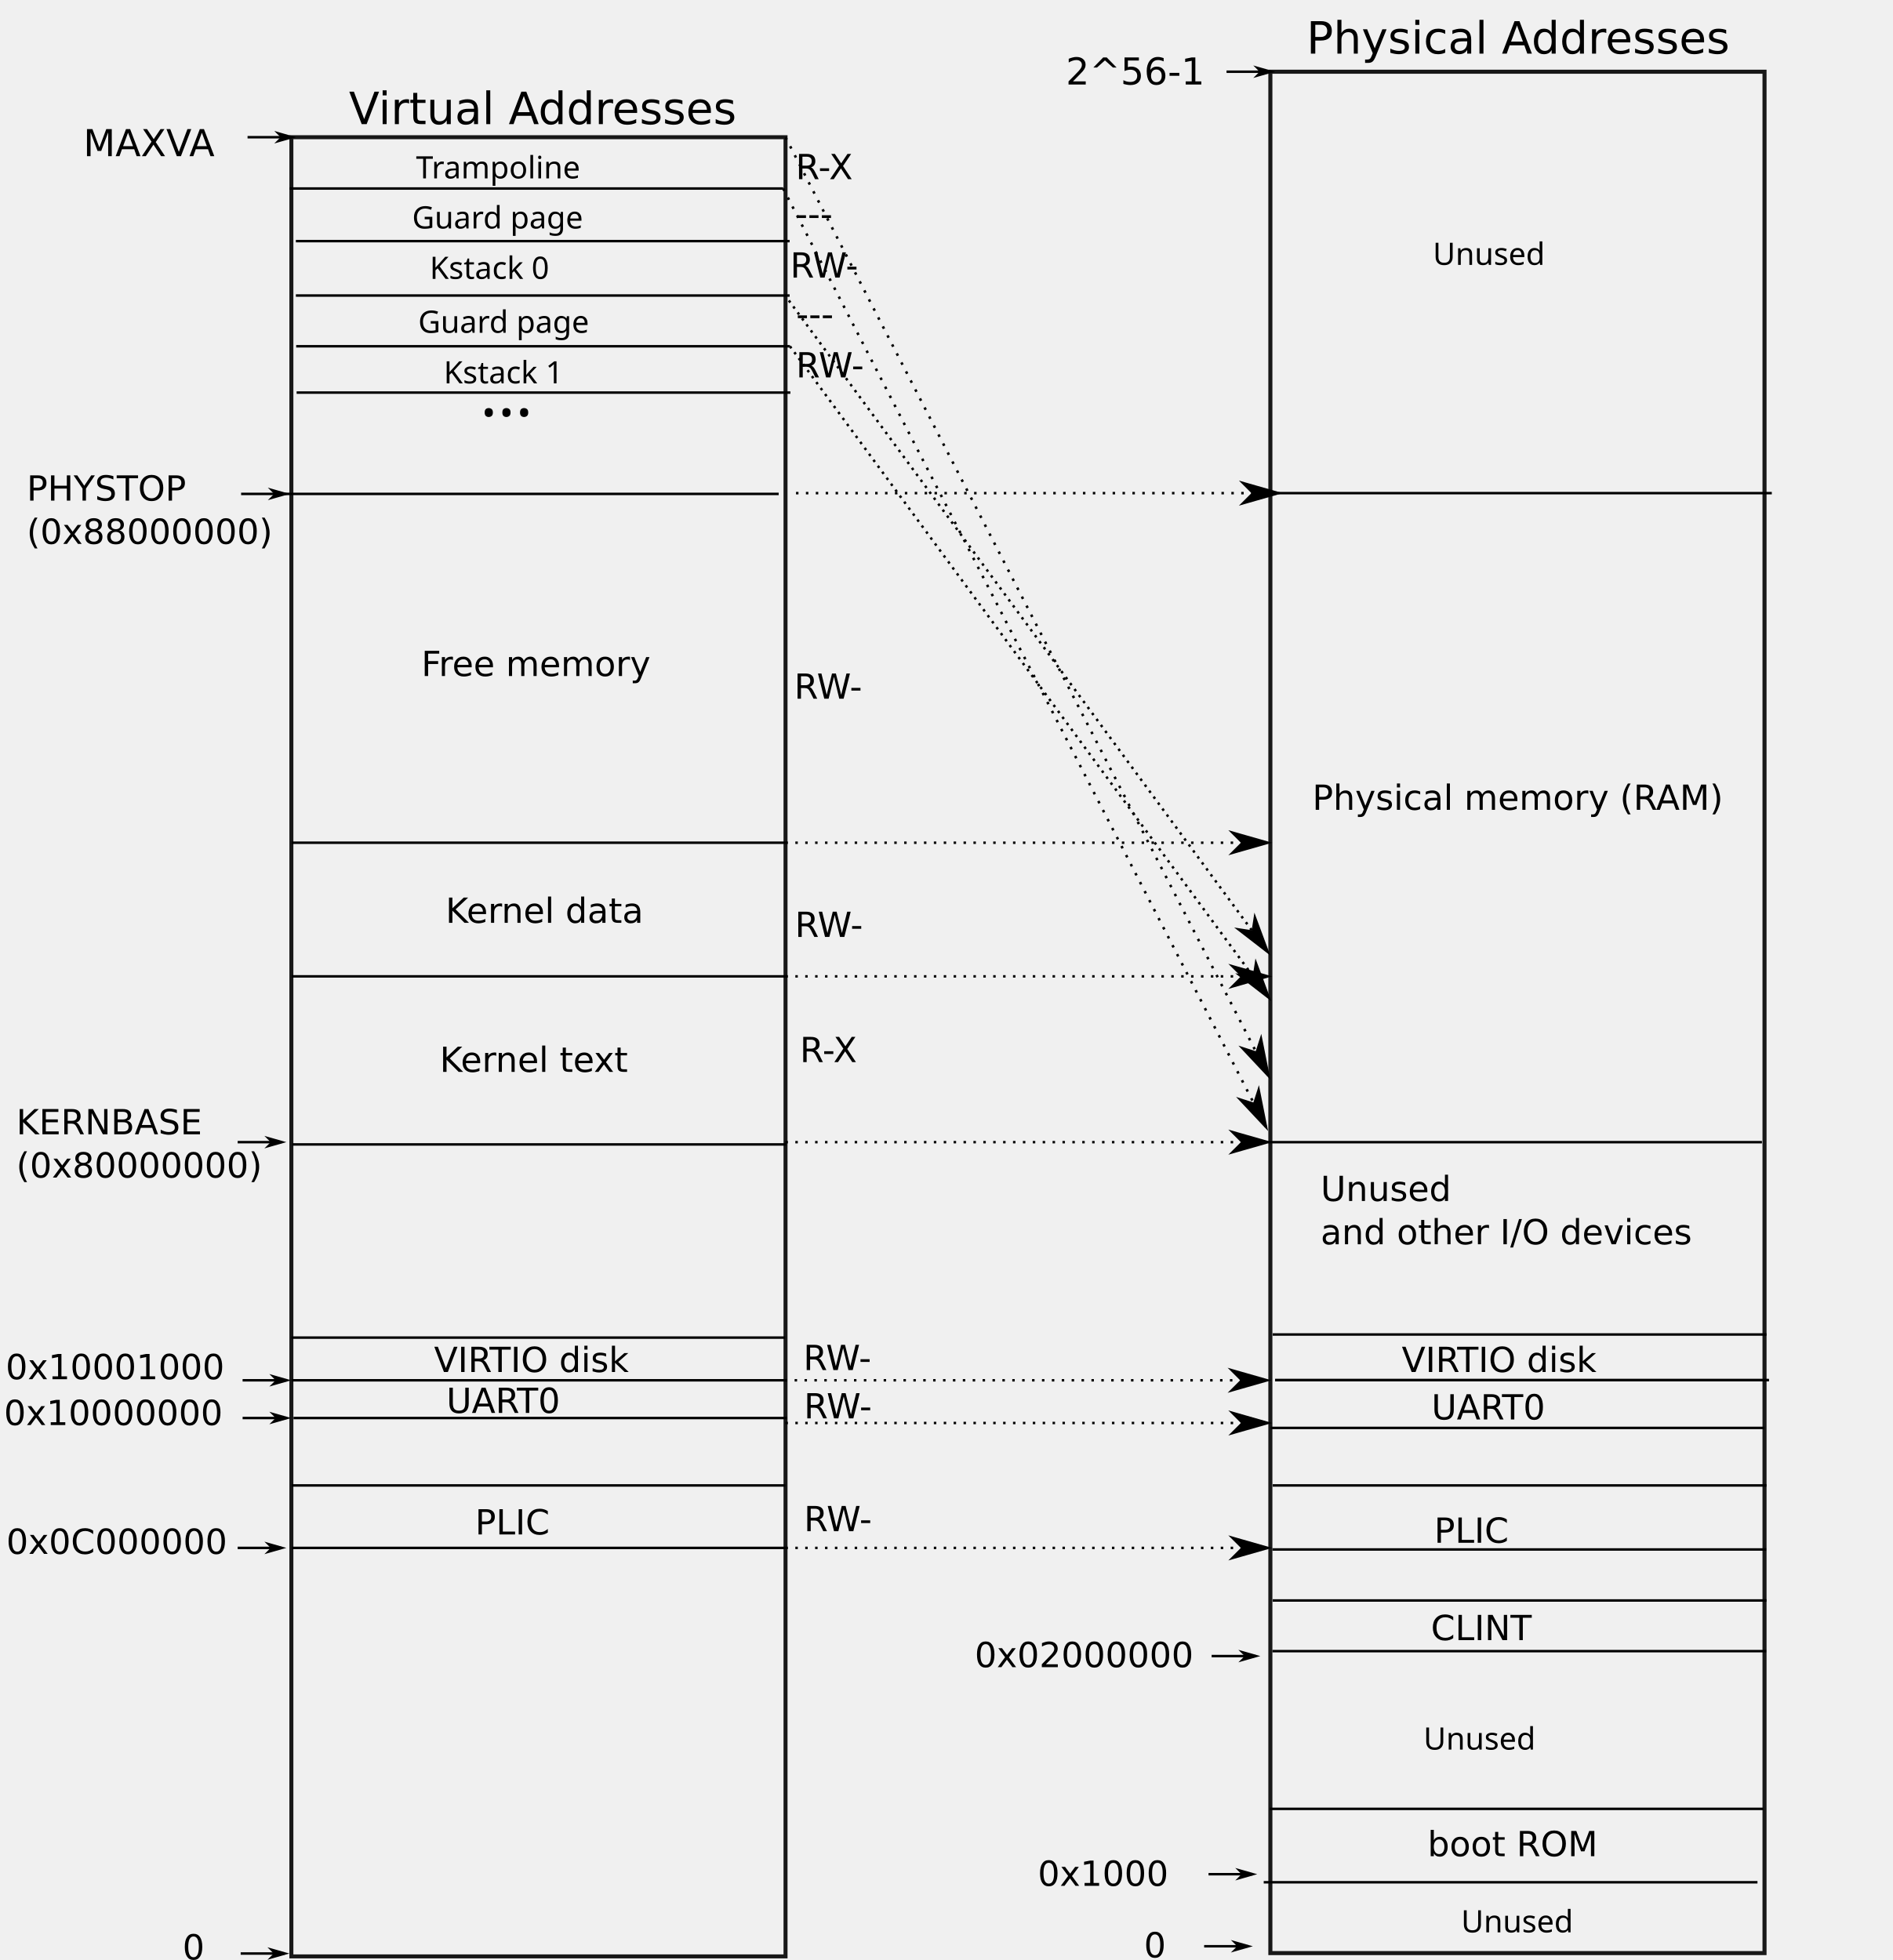
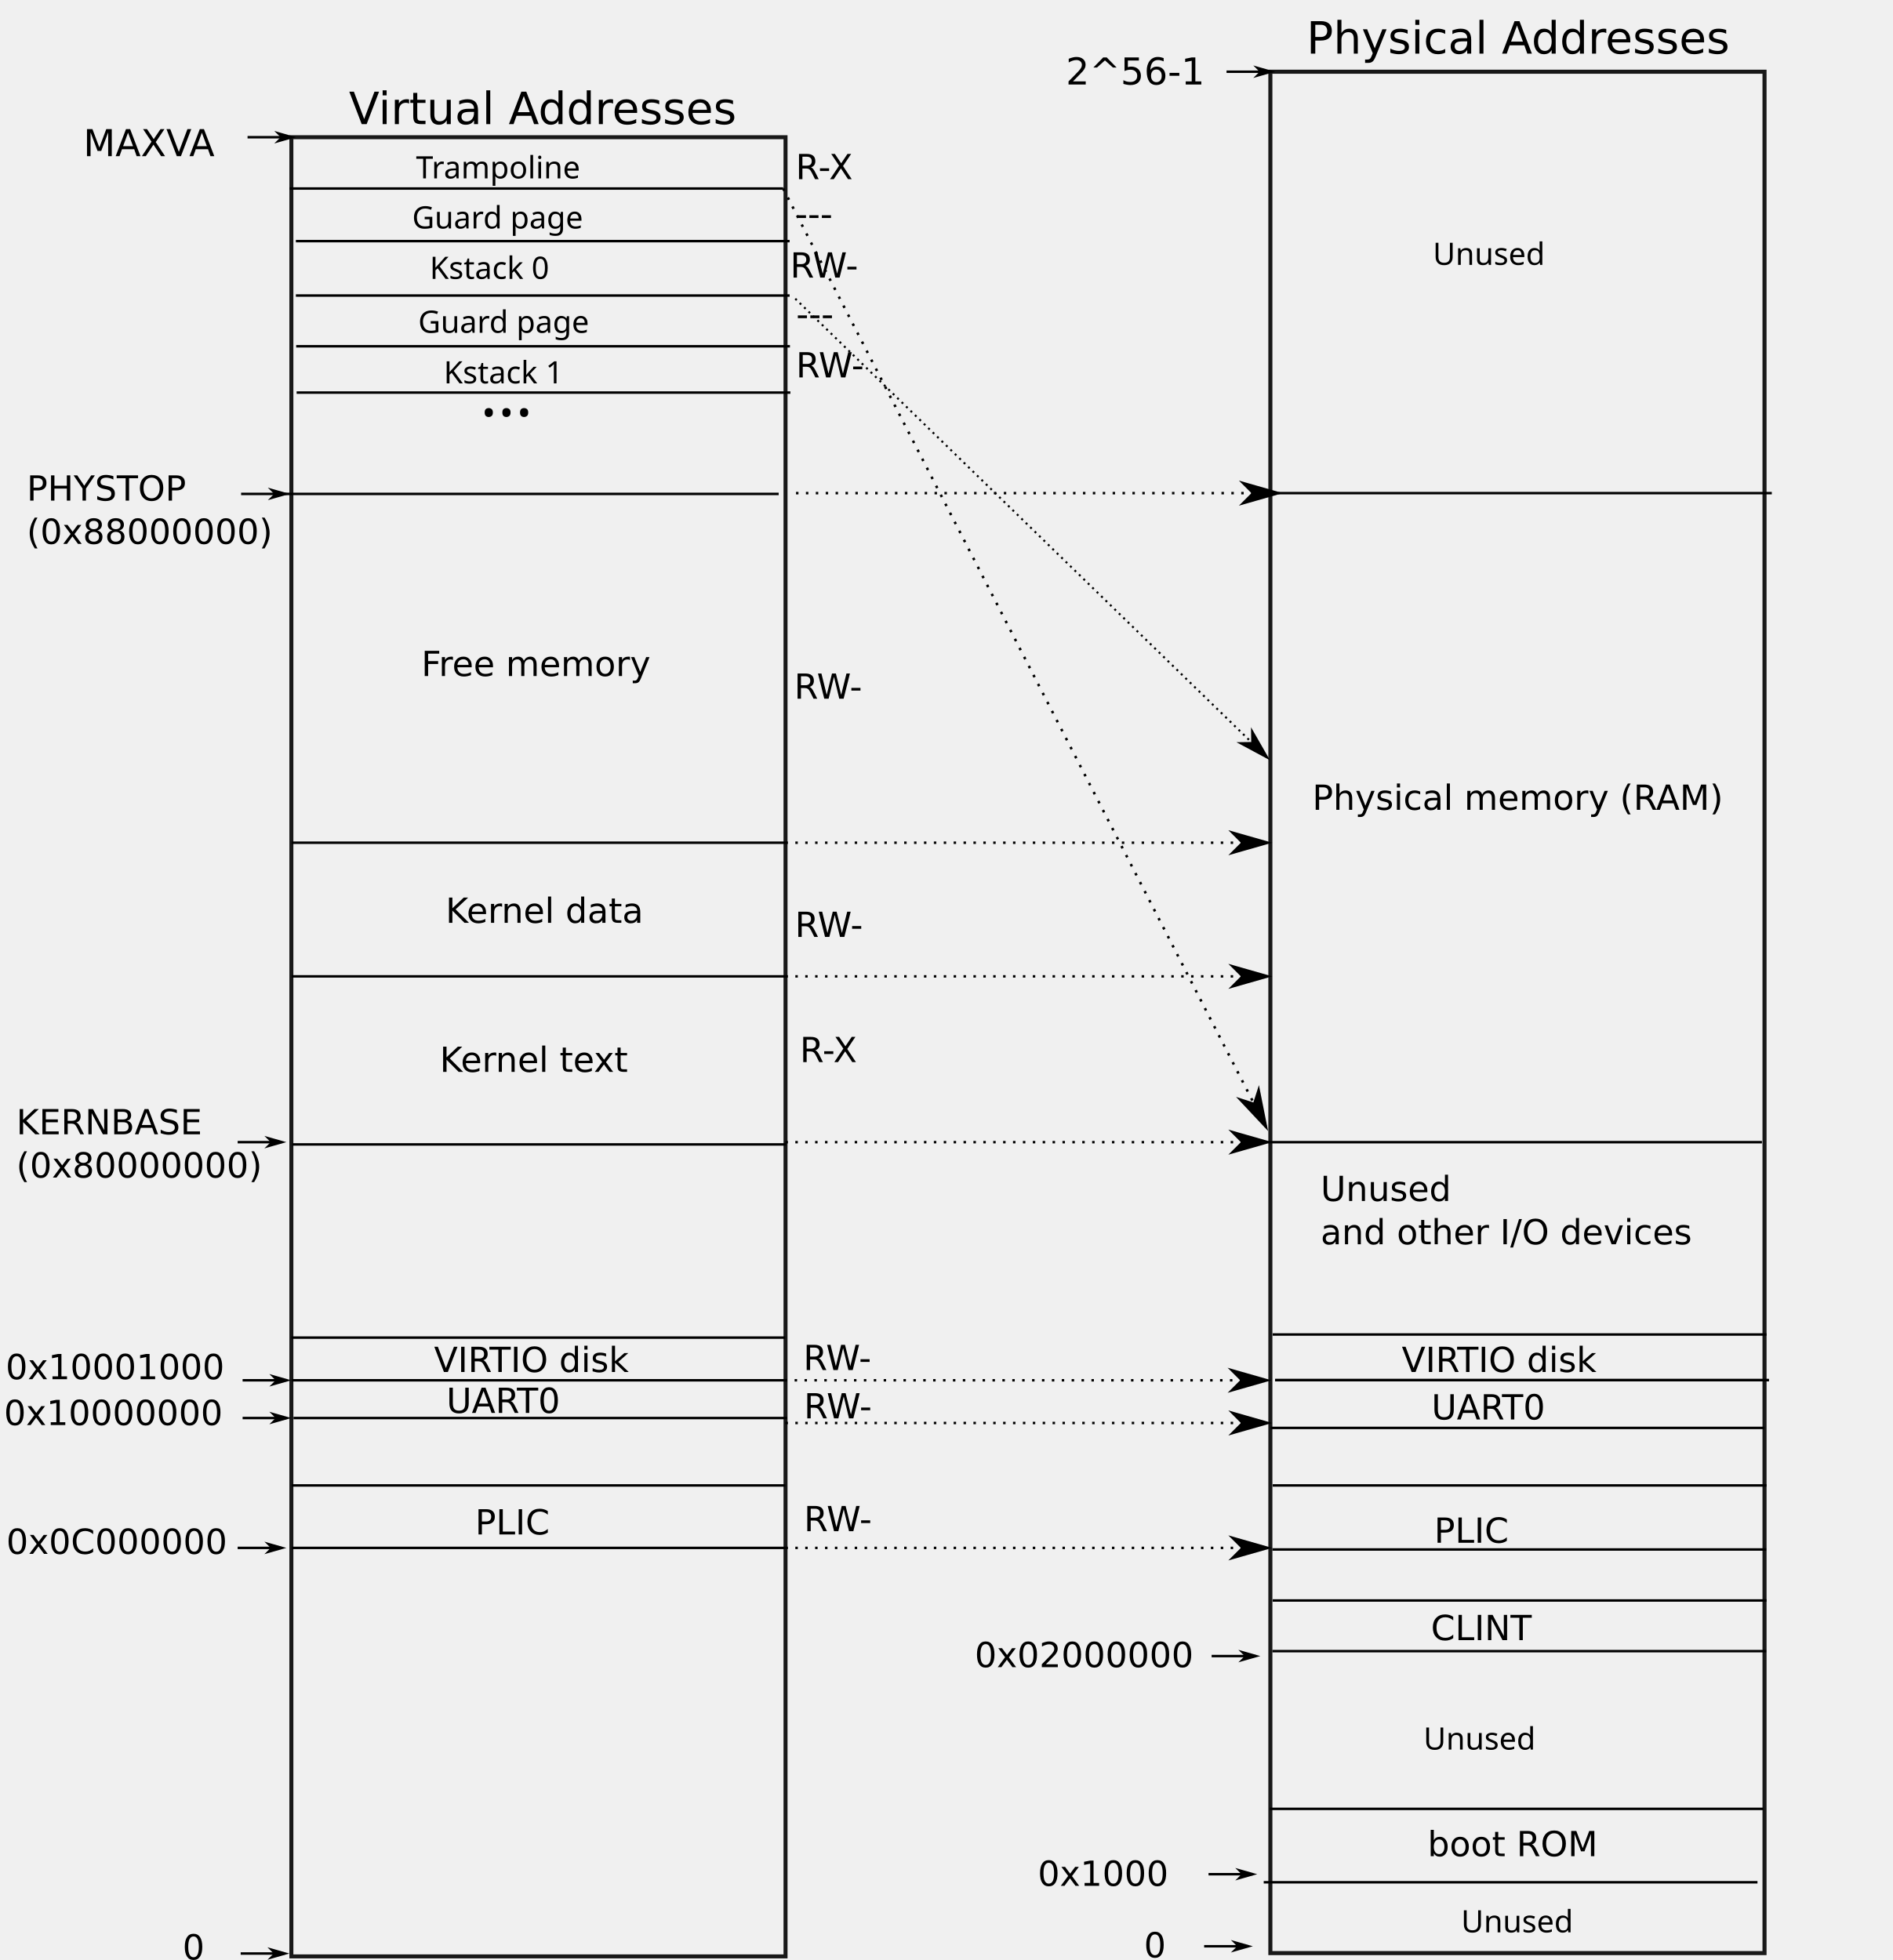
<svg xmlns="http://www.w3.org/2000/svg" width="7.969in" height="8.256in" id="svg3255" version="1.1">
  <defs id="defs3257">
    <marker style="overflow:visible" id="marker8792" refX="0" refY="0" orient="auto">
      <path transform="matrix(-0.8,0,0,-0.8,-10,0)" style="fill:#000000;fill-opacity:1;fill-rule:evenodd;stroke:#000000;stroke-width:1pt;stroke-opacity:1" d="M 0,0 5,-5 -12.5,0 5,5 Z" id="path8790" />
-     </marker>
-     <marker orient="auto" refY="0" refX="0" id="marker8600" style="overflow:visible">
-       <path id="path4827" d="M 0,0 5,-5 -12.5,0 5,5 Z" style="fill:#000000;fill-opacity:1;fill-rule:evenodd;stroke:#000000;stroke-width:1pt;stroke-opacity:1" transform="matrix(-0.8,0,0,-0.8,-10,0)" />
    </marker>
    <marker style="overflow:visible" id="marker6781" refX="0" refY="0" orient="auto">
      <path transform="matrix(-0.8,0,0,-0.8,-10,0)" style="fill:#000000;fill-opacity:1;fill-rule:evenodd;stroke:#000000;stroke-width:1pt;stroke-opacity:1" d="M 0,0 5,-5 -12.5,0 5,5 Z" id="path6779" />
    </marker>
    <marker style="overflow:visible" id="marker6645" refX="0" refY="0" orient="auto">
      <path transform="matrix(-0.8,0,0,-0.8,-10,0)" style="fill:#000000;fill-opacity:1;fill-rule:evenodd;stroke:#000000;stroke-width:1pt;stroke-opacity:1" d="M 0,0 5,-5 -12.5,0 5,5 Z" id="path6643" />
    </marker>
    <marker orient="auto" refY="0" refX="0" id="marker6519" style="overflow:visible">
      <path id="path6517" d="M 0,0 5,-5 -12.5,0 5,5 Z" style="fill:#000000;fill-opacity:1;fill-rule:evenodd;stroke:#000000;stroke-width:1pt;stroke-opacity:1" transform="matrix(-0.8,0,0,-0.8,-10,0)" />
    </marker>
    <marker orient="auto" refY="0" refX="0" id="marker6395" style="overflow:visible">
      <path id="path6393" d="M 0,0 5,-5 -12.5,0 5,5 Z" style="fill:#000000;fill-opacity:1;fill-rule:evenodd;stroke:#000000;stroke-width:1pt;stroke-opacity:1" transform="matrix(-0.8,0,0,-0.8,-10,0)" />
    </marker>
    <marker orient="auto" refY="0" refX="0" id="marker6289" style="overflow:visible">
      <path id="path6287" d="M 0,0 5,-5 -12.5,0 5,5 Z" style="fill:#000000;fill-opacity:1;fill-rule:evenodd;stroke:#000000;stroke-width:1pt;stroke-opacity:1" transform="matrix(-0.8,0,0,-0.8,-10,0)" />
    </marker>
    <marker style="overflow:visible" id="marker6061" refX="0" refY="0" orient="auto">
      <path transform="matrix(-0.8,0,0,-0.8,-10,0)" style="fill:#000000;fill-opacity:1;fill-rule:evenodd;stroke:#000000;stroke-width:1pt;stroke-opacity:1" d="M 0,0 5,-5 -12.5,0 5,5 Z" id="path6059" />
    </marker>
    <marker style="overflow:visible" id="marker5961" refX="0" refY="0" orient="auto">
      <path transform="matrix(-0.8,0,0,-0.8,-10,0)" style="fill:#000000;fill-opacity:1;fill-rule:evenodd;stroke:#000000;stroke-width:1pt;stroke-opacity:1" d="M 0,0 5,-5 -12.5,0 5,5 Z" id="path5959" />
    </marker>
    <marker style="overflow:visible" id="marker5267" refX="0" refY="0" orient="auto">
      <path transform="matrix(-0.8,0,0,-0.8,-10,0)" style="fill:#000000;fill-opacity:1;fill-rule:evenodd;stroke:#000000;stroke-width:1pt;stroke-opacity:1" d="M 0,0 5,-5 -12.5,0 5,5 Z" id="path5265" />
    </marker>
    <marker style="overflow:visible" id="marker13662" refX="0" refY="0" orient="auto">
      <path transform="matrix(-0.8,0,0,-0.8,-10,0)" style="fill:#000000;fill-opacity:1;fill-rule:evenodd;stroke:#000000;stroke-width:1pt;stroke-opacity:1" d="M 0,0 5,-5 -12.5,0 5,5 Z" id="path13660" />
    </marker>
    <marker style="overflow:visible" id="marker8814" refX="0" refY="0" orient="auto">
      <path transform="matrix(-0.8,0,0,-0.8,-10,0)" style="fill:#000000;fill-opacity:1;fill-rule:evenodd;stroke:#000000;stroke-width:1pt;stroke-opacity:1" d="M 0,0 5,-5 -12.5,0 5,5 Z" id="path8812" />
    </marker>
    <marker style="overflow:visible" id="marker4791" refX="0" refY="0" orient="auto">
      <path transform="matrix(-0.8,0,0,-0.8,-10,0)" style="fill:#000000;fill-opacity:1;fill-rule:evenodd;stroke:#000000;stroke-width:1pt;stroke-opacity:1" d="M 0,0 5,-5 -12.5,0 5,5 Z" id="path4789" />
    </marker>
    <marker style="overflow:visible" id="marker4407" refX="0" refY="0" orient="auto">
      <path transform="matrix(-0.8,0,0,-0.8,-10,0)" style="fill:#000000;fill-opacity:1;fill-rule:evenodd;stroke:#000000;stroke-width:1pt;stroke-opacity:1" d="M 0,0 5,-5 -12.5,0 5,5 Z" id="path4405" />
    </marker>
    <marker orient="auto" refY="0" refX="0" id="marker3855" style="overflow:visible">
      <path id="path3853" d="M 0,0 5,-5 -12.5,0 5,5 Z" style="fill:#000000;fill-opacity:1;fill-rule:evenodd;stroke:#000000;stroke-width:1pt;stroke-opacity:1" transform="matrix(-0.8,0,0,-0.8,-10,0)" />
    </marker>
    <marker orient="auto" refY="0" refX="0" id="marker2193" style="overflow:visible">
      <path id="path2191" d="M 0,0 5,-5 -12.5,0 5,5 Z" style="fill:#000000;fill-opacity:1;fill-rule:evenodd;stroke:#000000;stroke-width:1pt;stroke-opacity:1" transform="matrix(-0.8,0,0,-0.8,-10,0)" />
    </marker>
    <marker style="overflow:visible" id="marker1967" refX="0" refY="0" orient="auto">
      <path transform="matrix(-0.8,0,0,-0.8,-10,0)" style="fill:#000000;fill-opacity:1;fill-rule:evenodd;stroke:#000000;stroke-width:1pt;stroke-opacity:1" d="M 0,0 5,-5 -12.5,0 5,5 Z" id="path1965" />
    </marker>
    <marker style="overflow:visible" id="marker1595" refX="0" refY="0" orient="auto">
      <path transform="matrix(-0.8,0,0,-0.8,-10,0)" style="fill:#000000;fill-opacity:1;fill-rule:evenodd;stroke:#000000;stroke-width:1pt;stroke-opacity:1" d="M 0,0 5,-5 -12.5,0 5,5 Z" id="path1593" />
    </marker>
    <marker orient="auto" refY="0" refX="0" id="Arrow1Lend" style="overflow:visible">
      <path id="path1174" d="M 0,0 5,-5 -12.5,0 5,5 Z" style="fill:#000000;fill-opacity:1;fill-rule:evenodd;stroke:#000000;stroke-width:1pt;stroke-opacity:1" transform="matrix(-0.8,0,0,-0.8,-10,0)" />
    </marker>
    <marker orient="auto" refY="0" refX="0" id="Arrow1Mend" style="overflow:visible">
      <path id="path4465" d="M 0,0 5,-5 -12.5,0 5,5 Z" style="fill-rule:evenodd;stroke:#000000;stroke-width:1pt;marker-start:none" transform="matrix(-0.4,0,0,-0.4,-4,0)" />
    </marker>
    <linearGradient id="linearGradient4342">
      <stop style="stop-color:#cdffca;stop-opacity:1" offset="0" id="stop4344" />
      <stop style="stop-color:#f9fff7;stop-opacity:1" offset="1" id="stop4346" />
    </linearGradient>
    <pattern patternUnits="userSpaceOnUse" width="20" height="20" patternTransform="translate(520,405)" id="pattern5485">
      <g id="g5479" transform="translate(-520,-405)">
        <path style="color:#000000;fill:#e4ffe2;fill-opacity:1;fill-rule:nonzero;stroke:none;stroke-width:1px;marker:none;visibility:visible;display:inline;overflow:visible;enable-background:accumulate" d="m 520,405 0,10 10,-10 -10,0 z" id="rect5372" />
        <path style="color:#000000;fill:#e2e2ff;fill-opacity:1;fill-rule:nonzero;stroke:none;stroke-width:1px;marker:none;visibility:visible;display:inline;overflow:visible;enable-background:accumulate" d="m 530,405 -10,10 0,10 20,-20 -10,0 z" id="rect5395" />
        <path style="color:#000000;fill:#e4ffe2;fill-opacity:1;fill-rule:nonzero;stroke:none;stroke-width:1px;marker:none;visibility:visible;display:inline;overflow:visible;enable-background:accumulate" d="m 540,405 -20,20 10,0 10,-10 0,-10 z" id="rect5418" />
        <path style="color:#000000;fill:#e2e2ff;fill-opacity:1;fill-rule:nonzero;stroke:none;stroke-width:1px;marker:none;visibility:visible;display:inline;overflow:visible;enable-background:accumulate" d="m 540,415 -10,10 10,0 0,-10 z" id="rect5420" />
      </g>
    </pattern>
    <pattern patternUnits="userSpaceOnUse" width="10" height="390" patternTransform="translate(495,260)" id="pattern5535">
      <rect y="0" x="0" height="390" width="5" id="rect5523" style="color:#000000;fill:none;stroke:none;stroke-width:0.999;marker:none;visibility:visible;display:inline;overflow:visible;enable-background:accumulate" />
      <rect style="color:#000000;fill:#e2e2ff;fill-opacity:1;fill-rule:nonzero;stroke:none;stroke-width:0.999;marker:none;visibility:visible;display:inline;overflow:visible;enable-background:accumulate" id="rect5525" width="5" height="390" x="5" y="0" />
    </pattern>
  </defs>
  <g id="layer2" style="display:inline" transform="translate(-15.07556,-18.72776)" />
  <g id="layer3" style="display:inline" transform="translate(-15.07556,-18.72776)" />
  <g id="layer5" style="display:none" transform="translate(-15.07556,-18.72776)">
    <rect style="color:#000000;display:inline;overflow:visible;visibility:visible;fill:#eeeeee;fill-opacity:1;fill-rule:evenodd;stroke:none;stroke-width:0.999;marker:none;enable-background:accumulate" id="rect4294" width="212.598" height="106.299" x="150.591" y="777.402" />
    <rect y="904.961" x="150.591" height="42.52" width="212.598" id="rect4296" style="color:#000000;display:inline;overflow:visible;visibility:visible;fill:#eeeeee;fill-opacity:1;fill-rule:evenodd;stroke:none;stroke-width:0.999;marker:none;enable-background:accumulate" />
    <rect y="352.205" x="150.591" height="42.52" width="212.598" id="rect4298" style="color:#000000;display:inline;overflow:visible;visibility:visible;fill:#eeeeee;fill-opacity:1;fill-rule:evenodd;stroke:none;stroke-width:0.999;marker:none;enable-background:accumulate" />
    <rect style="color:#000000;display:inline;overflow:visible;visibility:visible;fill:#eeeeee;fill-opacity:1;fill-rule:evenodd;stroke:none;stroke-width:0.999;marker:none;enable-background:accumulate" id="rect4430" width="159.449" height="42.52" x="496.063" y="713.622" />
  </g>
  <g id="layer4" style="display:inline" transform="translate(-15.07556,-18.72776)">
    <text xml:space="preserve" style="font-style:normal;font-weight:normal;line-height:0%;font-family:'Bitstream Vera Sans';fill:#000000;fill-opacity:1;stroke:none" x="477.56" y="810.246" id="text3321">
      <tspan id="tspan3323" x="477.56" y="810.246" style="font-size:14px;line-height:1.25">0</tspan>
    </text>
    <rect style="fill:none;stroke-width:1.5;stroke-miterlimit:4;stroke-dasharray:12, 12;stroke-dashoffset:0" id="rect2960" width="210.489" height="312.226" x="523.977" y="467.644" />
    <text xml:space="preserve" style="font-style:normal;font-weight:normal;line-height:0%;font-family:sans-serif;text-align:start;letter-spacing:0px;word-spacing:0px;writing-mode:lr-tb;text-anchor:start;fill:#000000;fill-opacity:1;stroke:none;stroke-width:1px;stroke-linecap:butt;stroke-linejoin:miter;stroke-opacity:1" x="183.253" y="90.868" id="text3527">
      <tspan id="tspan3530" x="183.253" y="90.868" style="font-size:12.5px;line-height:1.25">Trampoline</tspan>
    </text>
    <text id="text207" y="800.13" x="605.783" style="font-style:normal;font-weight:normal;line-height:0%;font-family:sans-serif;text-align:start;letter-spacing:0px;word-spacing:0px;writing-mode:lr-tb;text-anchor:start;fill:#000000;fill-opacity:1;stroke:none;stroke-width:1px;stroke-linecap:butt;stroke-linejoin:miter;stroke-opacity:1" xml:space="preserve">
      <tspan style="font-size:12.5px;line-height:1.25" y="800.13" x="605.783" id="tspan205">Unused</tspan>
    </text>
    <text xml:space="preserve" style="font-style:normal;font-weight:normal;line-height:0%;font-family:sans-serif;text-align:start;letter-spacing:0px;word-spacing:0px;writing-mode:lr-tb;text-anchor:start;fill:#000000;fill-opacity:1;stroke:none;stroke-width:1px;stroke-linecap:butt;stroke-linejoin:miter;stroke-opacity:1" x="590.565" y="726.217" id="text211">
      <tspan id="tspan209" x="590.565" y="726.217" style="font-size:12.5px;line-height:1.25">Unused</tspan>
    </text>
    <text xml:space="preserve" style="font-style:normal;font-weight:normal;line-height:0%;font-family:sans-serif;text-align:start;letter-spacing:0px;word-spacing:0px;writing-mode:lr-tb;text-anchor:start;fill:#000000;fill-opacity:1;stroke:none;stroke-width:1px;stroke-linecap:butt;stroke-linejoin:miter;stroke-opacity:1" x="594.361" y="125.832" id="text224">
      <tspan id="tspan222" x="594.361" y="125.832" style="font-size:12.5px;line-height:1.25">Unused</tspan>
    </text>
    <text id="text237" y="131.497" x="188.786" style="font-style:normal;font-weight:normal;line-height:0%;font-family:sans-serif;text-align:start;letter-spacing:0px;word-spacing:0px;writing-mode:lr-tb;text-anchor:start;fill:#000000;fill-opacity:1;stroke:none;stroke-width:1px;stroke-linecap:butt;stroke-linejoin:miter;stroke-opacity:1" xml:space="preserve">
      <tspan style="font-size:12.5px;line-height:1.25" y="131.497" x="188.786" id="tspan235">Kstack 0</tspan>
    </text>
    <text xml:space="preserve" style="font-style:normal;font-weight:normal;line-height:0%;font-family:sans-serif;text-align:start;letter-spacing:0px;word-spacing:0px;writing-mode:lr-tb;text-anchor:start;fill:#000000;fill-opacity:1;stroke:none;stroke-width:1px;stroke-linecap:butt;stroke-linejoin:miter;stroke-opacity:1" x="181.676" y="111.117" id="text247">
      <tspan id="tspan245" x="181.676" y="111.117" style="font-size:12.5px;line-height:1.25">Guard page</tspan>
    </text>
    <text id="text251" y="173.749" x="194.451" style="font-style:normal;font-weight:normal;line-height:0%;font-family:sans-serif;text-align:start;letter-spacing:0px;word-spacing:0px;writing-mode:lr-tb;text-anchor:start;fill:#000000;fill-opacity:1;stroke:none;stroke-width:1px;stroke-linecap:butt;stroke-linejoin:miter;stroke-opacity:1" xml:space="preserve">
      <tspan style="font-size:12.5px;line-height:1.25" y="173.749" x="194.451" id="tspan249">Kstack 1</tspan>
    </text>
    <text id="text1130" y="153.302" x="184.127" style="font-style:normal;font-weight:normal;line-height:0%;font-family:sans-serif;text-align:start;letter-spacing:0px;word-spacing:0px;writing-mode:lr-tb;text-anchor:start;fill:#000000;fill-opacity:1;stroke:none;stroke-width:1px;stroke-linecap:butt;stroke-linejoin:miter;stroke-opacity:1" xml:space="preserve">
      <tspan style="font-size:12.5px;line-height:1.25" y="153.302" x="184.127" id="tspan1128">Guard page</tspan>
    </text>
  </g>
  <g id="layer1" transform="translate(-15.07556,-81.09009)" style="display:inline;opacity:1">
    <path style="fill:none;stroke:#000000;stroke-width:1px;stroke-linecap:butt;stroke-linejoin:miter;stroke-opacity:1" d="M 529.497,707.659 H 729.113" id="path3358" />
    <path id="path4160" d="m 503.666,838.97 h 17.717" style="fill:none;stroke:#000000;stroke-width:0.999;stroke-linecap:butt;stroke-linejoin:miter;stroke-miterlimit:4;stroke-dasharray:none;stroke-opacity:1;marker-end:url(#Arrow1Mend)" />
    <text id="text4192" y="843.668" x="434.631" style="font-style:normal;font-weight:normal;line-height:0%;font-family:'Bitstream Vera Sans';text-align:start;text-anchor:start;fill:#000000;fill-opacity:1;stroke:none" xml:space="preserve">
      <tspan style="font-size:14px;line-height:1.25;text-align:start;text-anchor:start" y="843.668" x="434.631" id="tspan4194">0x1000</tspan>
    </text>
    <text xml:space="preserve" style="font-style:normal;font-weight:normal;line-height:0%;font-family:'Bitstream Vera Sans';text-align:start;text-anchor:start;fill:#000000;fill-opacity:1;stroke:none" x="88.867" y="873.444" id="text4268">
      <tspan id="tspan4270" x="88.867" y="873.444" style="font-size:14px;line-height:1.25;text-align:start;text-anchor:start">0</tspan>
    </text>
    <path id="path4272" d="m 112.383,871.045 h 17.717" style="fill:none;stroke:#000000;stroke-width:0.999;stroke-linecap:butt;stroke-linejoin:miter;stroke-miterlimit:4;stroke-dasharray:none;stroke-opacity:1;marker-end:url(#Arrow1Mend)" />
    <text xml:space="preserve" style="font-style:normal;font-weight:normal;line-height:0%;font-family:'Bitstream Vera Sans';text-align:start;text-anchor:start;fill:#000000;fill-opacity:1;stroke:none" x="336.73" y="153.534" id="text4921">
      <tspan id="tspan4923" x="336.73" y="153.534" style="font-size:14px;line-height:1.25;text-align:start;text-anchor:start">R-X</tspan>
    </text>
    <text xml:space="preserve" style="font-style:normal;font-weight:normal;line-height:0%;font-family:'Bitstream Vera Sans';fill:#000000;fill-opacity:1;stroke:none" x="156.152" y="131.29" id="text3276">
      <tspan id="tspan3278" x="156.152" y="131.29" style="font-size:18px;line-height:1.25">Virtual Addresses</tspan>
    </text>
    <text xml:space="preserve" style="font-style:normal;font-weight:normal;line-height:0%;font-family:'Bitstream Vera Sans';fill:#000000;fill-opacity:1;stroke:none" x="593.578" y="744.312" id="text3428">
      <tspan id="tspan3430" x="593.578" y="744.312" style="font-size:14px;line-height:1.25">CLINT</tspan>
    </text>
    <text xml:space="preserve" style="font-style:normal;font-weight:normal;line-height:0%;font-family:'Bitstream Vera Sans';fill:#000000;fill-opacity:1;stroke:none" x="192.85" y="514.529" id="text3545">
      <tspan x="192.85" y="514.529" id="tspan3529" style="font-size:14px;line-height:1.25">Kernel text</tspan>
    </text>
    <text xml:space="preserve" style="font-style:normal;font-weight:normal;line-height:0%;font-family:'Bitstream Vera Sans';fill:#000000;fill-opacity:1;stroke:none" x="592.218" y="831.681" id="text3549">
      <tspan id="tspan3551" x="592.218" y="831.681" style="font-size:14px;line-height:1.25">boot ROM</tspan>
    </text>
    <rect style="fill:none;stroke-width:1.5;stroke-miterlimit:4;stroke-dasharray:12, 12;stroke-dashoffset:0" id="rect2962" width="219.26" height="326.258" x="515.206" y="524.744" />
    <rect style="opacity:0;fill:#ffffff;stroke:#000000;stroke-opacity:0.897" id="rect3744" width="215.751" height="324.504" x="525.731" y="522.99" />
    <rect style="opacity:0;fill:#ffffff;stroke:#000000;stroke-width:0.999;stroke-miterlimit:4;stroke-dasharray:none;stroke-opacity:0.897" id="rect4474" width="224.522" height="342.045" x="509.944" y="508.957" />
    <rect style="opacity:0;fill:#ffffff;stroke:#000000;stroke-width:7.377;stroke-miterlimit:4;stroke-dasharray:none;stroke-opacity:0.897" id="rect4484" width="217.505" height="335.028" x="518.715" y="515.974" />
    <rect style="opacity:0;fill:#ffffff;stroke:#000000;stroke-width:7.377;stroke-miterlimit:4;stroke-dasharray:none;stroke-opacity:0.897" id="rect4490" width="357.831" height="263.111" x="994.561" y="472.548" transform="translate(0,62.36232)" />
    <rect style="opacity:0;fill:#ffffff;stroke:#000000;stroke-width:7.377;stroke-miterlimit:4;stroke-dasharray:none;stroke-opacity:0.897" id="rect4494" width="210.489" height="345.553" x="497.666" y="491.417" />
    <rect style="fill:none;stroke:#000000;stroke-width:1.643;stroke-miterlimit:4;stroke-dasharray:none;stroke-opacity:0.897" id="rect4496" width="199.779" height="760.78" x="528.665" y="110.091" ry="0" />
    <text xml:space="preserve" style="font-style:normal;font-weight:normal;line-height:0%;font-family:'Bitstream Vera Sans';fill:#000000;fill-opacity:1;stroke:none" x="578.353" y="463.351" id="text4498">
      <tspan id="tspan4500" x="578.353" y="463.351" style="font-size:18px;line-height:1.25"> </tspan>
    </text>
    <text xml:space="preserve" style="font-style:normal;font-weight:normal;line-height:0%;font-family:'Bitstream Vera Sans';fill:#000000;fill-opacity:1;stroke:none" x="543.279" y="102.766" id="text4502">
      <tspan id="tspan4504" x="543.279" y="102.766" style="font-size:18px;line-height:1.25">Physical Addresses</tspan>
    </text>
    <path style="fill:none;stroke:#000000;stroke-width:0.999;stroke-linecap:butt;stroke-linejoin:miter;stroke-miterlimit:4;stroke-dasharray:none;stroke-opacity:1;marker-end:url(#Arrow1Mend)" d="m 504.921,750.764 h 17.717" id="path4597" />
    <path style="fill:none;stroke:#000000;stroke-width:0.999;stroke-linecap:butt;stroke-linejoin:miter;stroke-miterlimit:4;stroke-dasharray:none;stroke-opacity:1;marker-end:url(#Arrow1Mend)" d="m 501.892,868.108 h 17.717" id="path4599" />
    <path style="fill:none;stroke:#000000;stroke-width:1px;stroke-linecap:butt;stroke-linejoin:miter;stroke-opacity:1" d="M 525.977,842.232 H 725.593" id="path4617" />
    <text id="text2980" y="115.26" x="445.972" style="font-style:normal;font-variant:normal;font-weight:normal;font-stretch:normal;line-height:0%;font-family:'Bitstream Vera Sans';-inkscape-font-specification:'Bitstream Vera Sans, Normal';text-align:start;writing-mode:lr-tb;text-anchor:start;fill:#000000;fill-opacity:1;stroke:none" xml:space="preserve">
      <tspan id="tspan3518" x="445.972" y="115.26" style="font-size:15px;line-height:1.25">2^56-1</tspan>
    </text>
    <path id="path3039" d="M 528.41,812.55 H 728.026" style="fill:none;stroke:#000000;stroke-width:1px;stroke-linecap:butt;stroke-linejoin:miter;stroke-opacity:1" />
    <path id="path3147" d="M 529.497,748.768 H 729.113" style="fill:none;stroke:#000000;stroke-width:1px;stroke-linecap:butt;stroke-linejoin:miter;stroke-opacity:1" />
    <text xml:space="preserve" style="font-style:normal;font-variant:normal;font-weight:bold;font-stretch:normal;line-height:0%;font-family:'Bitstream Vera Sans';-inkscape-font-specification:'Sans Bold';text-align:start;letter-spacing:0px;word-spacing:0px;writing-mode:lr-tb;text-anchor:start;fill:#000000;fill-opacity:1;stroke:none" x="467.739" y="697.275" id="text3149">
      <tspan id="tspan3151" x="467.739" y="697.275" style="font-size:22px;line-height:1"> </tspan>
    </text>
    <text id="text3197" y="566.746" x="548.98" style="font-style:normal;font-weight:normal;line-height:0%;font-family:'Bitstream Vera Sans';fill:#000000;fill-opacity:1;stroke:none" xml:space="preserve">
      <tspan y="566.746" x="548.98" id="tspan3201" style="font-size:14px;line-height:1.25">Unused </tspan>
      <tspan y="584.246" x="548.98" style="font-size:14px;line-height:1.25" id="tspan263">and other I/O devices</tspan>
    </text>
    <text xml:space="preserve" style="font-style:normal;font-weight:normal;line-height:0%;font-family:sans-serif;text-align:start;letter-spacing:0px;word-spacing:0px;writing-mode:lr-tb;text-anchor:start;fill:#000000;fill-opacity:1;stroke:none;stroke-width:1px;stroke-linecap:butt;stroke-linejoin:miter;stroke-opacity:1" x="513.391" y="515.754" id="text3513">
      <tspan id="tspan3515" x="513.391" y="515.754" style="font-size:12.5px;line-height:1.25"> </tspan>
    </text>
    <path id="path3574" d="m 510.948,110.091 h 17.717" style="fill:none;stroke:#000000;stroke-width:0.999;stroke-linecap:butt;stroke-linejoin:miter;stroke-miterlimit:4;stroke-dasharray:none;stroke-opacity:1;marker-end:url(#Arrow1Mend)" />
    <path style="fill:none;stroke:#000000;stroke-width:0.999;stroke-linecap:butt;stroke-linejoin:miter;stroke-miterlimit:4;stroke-dasharray:none;stroke-opacity:1;marker-end:url(#Arrow1Mend)" d="m 111.157,707.024 h 17.717" id="path3519" />
    <path id="path3520" d="M 528.762,658.504 H 728.378" style="fill:none;stroke:#000000;stroke-width:1px;stroke-linecap:butt;stroke-linejoin:miter;stroke-opacity:1" />
    <path id="path3536" d="m 111.157,542.945 h 17.717" style="fill:none;stroke:#000000;stroke-width:0.999;stroke-linecap:butt;stroke-linejoin:miter;stroke-miterlimit:4;stroke-dasharray:none;stroke-opacity:1;marker-end:url(#Arrow1Mend)" />
    <text xml:space="preserve" style="font-style:normal;font-weight:normal;line-height:0%;font-family:'Bitstream Vera Sans';text-align:start;text-anchor:start;fill:#000000;fill-opacity:1;stroke:none" x="409.133" y="755.236" id="text219">
      <tspan id="tspan217" x="409.133" y="755.236" style="font-size:14px;line-height:1.25;text-align:start;text-anchor:start">0x02000000</tspan>
    </text>
    <text id="text223" y="709.438" x="17.623" style="font-style:normal;font-weight:normal;line-height:0%;font-family:'Bitstream Vera Sans';text-align:start;text-anchor:start;fill:#000000;fill-opacity:1;stroke:none" xml:space="preserve">
      <tspan style="font-size:14px;line-height:1.25;text-align:start;text-anchor:start" y="709.438" x="17.623" id="tspan221">0x0C000000</tspan>
    </text>
    <text xml:space="preserve" style="font-style:normal;font-weight:normal;line-height:0%;font-family:'Bitstream Vera Sans';fill:#000000;fill-opacity:1;stroke:none" x="594.874" y="704.941" id="text227">
      <tspan id="tspan225" x="594.874" y="704.941" style="font-size:14px;line-height:1.25">PLIC</tspan>
    </text>
    <text id="text231" y="655.072" x="593.787" style="font-style:normal;font-weight:normal;line-height:0%;font-family:'Bitstream Vera Sans';fill:#000000;fill-opacity:1;stroke:none" xml:space="preserve">
      <tspan style="font-size:14px;line-height:1.25" y="655.072" x="593.787" id="tspan229">UART0</tspan>
    </text>
    <text xml:space="preserve" style="font-style:normal;font-weight:normal;line-height:0%;font-family:'Bitstream Vera Sans';fill:#000000;fill-opacity:1;stroke:none" x="581.787" y="635.898" id="text235">
      <tspan id="tspan233" x="581.787" y="635.898" style="font-size:14px;line-height:1.25">VIRTIO disk</tspan>
    </text>
    <path style="fill:none;stroke:#000000;stroke-width:1px;stroke-linecap:butt;stroke-linejoin:miter;stroke-opacity:1" d="M 530.584,639.181 H 730.2" id="path237" />
    <path id="path239" d="M 530.584,639.181 H 730.2" style="fill:none;stroke:#000000;stroke-width:1px;stroke-linecap:butt;stroke-linejoin:miter;stroke-opacity:1" />
    <path style="fill:none;stroke:#000000;stroke-width:1px;stroke-linecap:butt;stroke-linejoin:miter;stroke-opacity:1" d="M 529.62,620.725 H 729.236" id="path241" />
    <text xml:space="preserve" style="font-style:normal;font-weight:normal;line-height:0%;font-family:'Bitstream Vera Sans';text-align:start;text-anchor:start;fill:#000000;fill-opacity:1;stroke:none" x="16.672" y="657.352" id="text245">
      <tspan id="tspan243" x="16.672" y="657.352" style="font-size:14px;line-height:1.25;text-align:start;text-anchor:start">0x10000000</tspan>
    </text>
    <text id="text249" y="638.798" x="17.367" style="font-style:normal;font-weight:normal;line-height:0%;font-family:'Bitstream Vera Sans';text-align:start;text-anchor:start;fill:#000000;fill-opacity:1;stroke:none" xml:space="preserve">
      <tspan style="font-size:14px;line-height:1.25;text-align:start;text-anchor:start" y="638.798" x="17.367" id="tspan247">0x10001000</tspan>
    </text>
    <text id="text253" y="539.765" x="21.67" style="font-style:normal;font-weight:normal;line-height:0%;font-family:'Bitstream Vera Sans';text-align:start;text-anchor:start;fill:#000000;fill-opacity:1;stroke:none" xml:space="preserve">
      <tspan style="font-size:14px;line-height:1.25;text-align:start;text-anchor:start" y="539.765" x="21.67" id="tspan1187">KERNBASE </tspan>
      <tspan style="font-size:14px;line-height:1.25;text-align:start;text-anchor:start" y="557.265" x="21.67" id="tspan1193">(0x80000000)</tspan>
      <tspan y="565.496" x="21.67" id="tspan1185" />
    </text>
    <path style="fill:none;stroke:#000000;stroke-width:0.999;stroke-linecap:butt;stroke-linejoin:miter;stroke-miterlimit:4;stroke-dasharray:none;stroke-opacity:1;marker-end:url(#Arrow1Mend)" d="m 113.157,639.244 h 17.717" id="path255" />
    <path id="path257" d="m 113.157,654.504 h 17.717" style="fill:none;stroke:#000000;stroke-width:0.999;stroke-linecap:butt;stroke-linejoin:miter;stroke-miterlimit:4;stroke-dasharray:none;stroke-opacity:1;marker-end:url(#Arrow1Mend)" />
    <path id="path259" d="M 527.783,542.956 H 727.399" style="fill:none;stroke:#000000;stroke-width:1px;stroke-linecap:butt;stroke-linejoin:miter;stroke-opacity:1" />
    <path style="fill:none;stroke:#000000;stroke-width:0.999;stroke-linecap:butt;stroke-linejoin:miter;stroke-miterlimit:4;stroke-dasharray:none;stroke-opacity:1;marker-end:url(#Arrow1Mend)" d="m 112.554,280.815 h 17.717" id="path272" />
    <text xml:space="preserve" style="font-style:normal;font-weight:normal;line-height:0%;font-family:'Bitstream Vera Sans';text-align:start;text-anchor:start;fill:#000000;fill-opacity:1;stroke:none" x="25.89" y="283.515" id="text276">
      <tspan id="tspan274" x="25.89" y="283.515" style="font-size:14px;line-height:1.25;text-align:start;text-anchor:start">PHYSTOP </tspan>
      <tspan x="25.89" y="301.015" style="font-size:14px;line-height:1.25;text-align:start;text-anchor:start" id="tspan1191">(0x88000000)</tspan>
      <tspan x="25.89" y="309.245" id="tspan1189" />
    </text>
    <rect ry="0" y="136.575" x="132.874" height="735.63" width="199.779" id="rect282" style="fill:none;stroke:#000000;stroke-width:1.616;stroke-miterlimit:4;stroke-dasharray:none;stroke-opacity:0.897" />
    <path style="fill:none;stroke:#000000;stroke-width:0.999;stroke-linecap:butt;stroke-linejoin:miter;stroke-miterlimit:4;stroke-dasharray:none;stroke-opacity:1;marker-end:url(#Arrow1Mend)" d="m 115.157,136.575 h 17.717" id="path290" />
    <text id="text304" y="144.233" x="48.777" style="font-style:normal;font-variant:normal;font-weight:normal;font-stretch:normal;line-height:0%;font-family:'Bitstream Vera Sans';-inkscape-font-specification:'Bitstream Vera Sans, Normal';text-align:start;writing-mode:lr-tb;text-anchor:start;fill:#000000;fill-opacity:1;stroke:none" xml:space="preserve">
      <tspan id="tspan302" x="48.777" y="144.233" style="font-size:15px;line-height:1.25">MAXVA</tspan>
    </text>
    <path id="path322" d="M 130.271,280.815 H 329.887" style="fill:none;stroke:#000000;stroke-width:1px;stroke-linecap:butt;stroke-linejoin:miter;stroke-opacity:1" />
    <text id="text326" y="454.256" x="195.222" style="font-style:normal;font-weight:normal;line-height:0%;font-family:'Bitstream Vera Sans';fill:#000000;fill-opacity:1;stroke:none" xml:space="preserve">
      <tspan style="font-size:14px;line-height:1.25" id="tspan324" y="454.256" x="195.222">Kernel data</tspan>
    </text>
    <path id="path328" d="M 133.217,543.869 H 332.833" style="fill:none;stroke:#000000;stroke-width:1px;stroke-linecap:butt;stroke-linejoin:miter;stroke-opacity:1" />
    <path style="fill:none;stroke:#000000;stroke-width:1px;stroke-linecap:butt;stroke-linejoin:miter;stroke-opacity:1" d="M 132.998,475.906 H 332.614" id="path330" />
    <text xml:space="preserve" style="font-style:normal;font-weight:normal;line-height:0%;font-family:'Bitstream Vera Sans';text-align:start;text-anchor:start;fill:#000000;fill-opacity:1;stroke:none" x="338.441" y="510.584" id="text338">
      <tspan id="tspan336" x="338.441" y="510.584" style="font-size:14px;line-height:1.25;text-align:start;text-anchor:start">R-X</tspan>
    </text>
    <text xml:space="preserve" style="font-style:normal;font-weight:normal;line-height:0%;font-family:'Bitstream Vera Sans';text-align:start;text-anchor:start;fill:#000000;fill-opacity:1;stroke:none" x="336.445" y="459.952" id="text350">
      <tspan id="tspan348" x="336.445" y="459.952" style="font-size:14px;line-height:1.25;text-align:start;text-anchor:start">RW-</tspan>
    </text>
    <path style="fill:none;fill-rule:evenodd;stroke:#000000;stroke-width:1;stroke-linecap:butt;stroke-linejoin:miter;stroke-miterlimit:4;stroke-dasharray:1, 3;stroke-dashoffset:0;stroke-opacity:1;marker-end:url(#marker6781)" d="m 332.614,421.867 c 194.882,0 194.882,0 194.882,0 v 0" id="path356" />
    <path id="path1591" d="m 332.614,542.945 c 194.882,0 194.882,0 194.882,0 v 0" style="fill:none;fill-rule:evenodd;stroke:#000000;stroke-width:1;stroke-linecap:butt;stroke-linejoin:miter;stroke-miterlimit:4;stroke-dasharray:1, 3;stroke-dashoffset:0;stroke-opacity:1;marker-end:url(#marker1595)" />
    <path id="path1963" d="m 332.614,475.906 c 194.882,0 194.882,0 194.882,0 v 0" style="fill:none;fill-rule:evenodd;stroke:#000000;stroke-width:1;stroke-linecap:butt;stroke-linejoin:miter;stroke-miterlimit:4;stroke-dasharray:1, 3;stroke-dashoffset:0;stroke-opacity:1;marker-end:url(#marker1967)" />
    <text xml:space="preserve" style="font-style:normal;font-weight:normal;line-height:0%;font-family:'Bitstream Vera Sans';fill:#000000;fill-opacity:1;stroke:none" x="545.621" y="408.552" id="text2181">
      <tspan x="545.621" y="408.552" id="tspan2179" style="font-size:14px;line-height:1.25">Physical memory (RAM)</tspan>
    </text>
    <path style="fill:none;fill-rule:evenodd;stroke:#000000;stroke-width:1;stroke-linecap:butt;stroke-linejoin:miter;stroke-miterlimit:4;stroke-dasharray:1, 3;stroke-dashoffset:0;stroke-opacity:1;marker-end:url(#marker2193)" d="m 332.323,639.244 c 194.882,0 194.882,0 194.882,0 v 0" id="path2189" />
    <path style="fill:none;stroke:#000000;stroke-width:1px;stroke-linecap:butt;stroke-linejoin:miter;stroke-opacity:1" d="M 132.998,639.244 H 332.614" id="path3551" />
    <path id="path3553" d="M 132.874,621.984 H 332.49" style="fill:none;stroke:#000000;stroke-width:1px;stroke-linecap:butt;stroke-linejoin:miter;stroke-opacity:1" />
    <path id="path3555" d="M 133.732,654.504 H 333.348" style="fill:none;stroke:#000000;stroke-width:1px;stroke-linecap:butt;stroke-linejoin:miter;stroke-opacity:1" />
    <text id="text3559" y="635.898" x="190.559" style="font-style:normal;font-weight:normal;line-height:0%;font-family:'Bitstream Vera Sans';fill:#000000;fill-opacity:1;stroke:none" xml:space="preserve">
      <tspan style="font-size:14px;line-height:1.25" y="635.898" x="190.559" id="tspan3557">VIRTIO disk</tspan>
    </text>
    <text xml:space="preserve" style="font-style:normal;font-weight:normal;line-height:0%;font-family:'Bitstream Vera Sans';fill:#000000;fill-opacity:1;stroke:none" x="195.542" y="652.44" id="text3563">
      <tspan id="tspan3561" x="195.542" y="652.44" style="font-size:14px;line-height:1.25">UART0</tspan>
    </text>
    <path id="path3571" d="M 529.62,728.284 H 729.236" style="fill:none;stroke:#000000;stroke-width:1px;stroke-linecap:butt;stroke-linejoin:miter;stroke-opacity:1" />
    <text id="text3577" y="701.573" x="207.155" style="font-style:normal;font-weight:normal;line-height:0%;font-family:'Bitstream Vera Sans';fill:#000000;fill-opacity:1;stroke:none" xml:space="preserve">
      <tspan style="font-size:14px;line-height:1.25" y="701.573" x="207.155" id="tspan3575">PLIC</tspan>
    </text>
    <path style="fill:none;stroke:#000000;stroke-width:1px;stroke-linecap:butt;stroke-linejoin:miter;stroke-opacity:1" d="M 132.998,707.024 H 332.614" id="path3579" />
    <path id="path3581" d="M 132.998,681.764 H 332.614" style="fill:none;stroke:#000000;stroke-width:1px;stroke-linecap:butt;stroke-linejoin:miter;stroke-opacity:1" />
    <path style="fill:none;stroke:#000000;stroke-width:1px;stroke-linecap:butt;stroke-linejoin:miter;stroke-opacity:1" d="M 529.62,681.764 H 729.236" id="path3583" />
    <text id="text3587" y="635.103" x="339.836" style="font-style:normal;font-weight:normal;line-height:0%;font-family:'Bitstream Vera Sans';text-align:start;text-anchor:start;fill:#000000;fill-opacity:1;stroke:none" xml:space="preserve">
      <tspan style="font-size:14px;line-height:1.25;text-align:start;text-anchor:start" y="635.103" x="339.836" id="tspan3585">RW-</tspan>
    </text>
    <text id="text3835" y="654.647" x="340.081" style="font-style:normal;font-weight:normal;line-height:0%;font-family:'Bitstream Vera Sans';text-align:start;text-anchor:start;fill:#000000;fill-opacity:1;stroke:none" xml:space="preserve">
      <tspan style="font-size:14px;line-height:1.25;text-align:start;text-anchor:start" y="654.647" x="340.081" id="tspan3833">RW-</tspan>
    </text>
    <text xml:space="preserve" style="font-style:normal;font-weight:normal;line-height:0%;font-family:'Bitstream Vera Sans';text-align:start;text-anchor:start;fill:#000000;fill-opacity:1;stroke:none" x="340.081" y="700.261" id="text3839">
      <tspan id="tspan3837" x="340.081" y="700.261" style="font-size:14px;line-height:1.25;text-align:start;text-anchor:start">RW-</tspan>
    </text>
    <path style="fill:none;fill-rule:evenodd;stroke:#000000;stroke-width:1;stroke-linecap:butt;stroke-linejoin:miter;stroke-miterlimit:4;stroke-dasharray:1, 3;stroke-dashoffset:0;stroke-opacity:1;marker-end:url(#marker3855)" d="m 332.614,707.024 c 194.882,0 194.882,0 194.882,0 v 0" id="path3851" />
    <path id="path4403" d="m 332.614,656.504 c 194.882,0 194.882,0 194.882,0 v 0" style="fill:none;fill-rule:evenodd;stroke:#000000;stroke-width:1;stroke-linecap:butt;stroke-linejoin:miter;stroke-miterlimit:4;stroke-dasharray:1, 3;stroke-dashoffset:0;stroke-opacity:1;marker-end:url(#marker4407)" />
    <path id="path226" d="M 132.998,421.867 H 332.614" style="fill:none;stroke:#000000;stroke-width:1px;stroke-linecap:butt;stroke-linejoin:miter;stroke-opacity:1" />
    <text xml:space="preserve" style="font-style:normal;font-weight:normal;line-height:0%;font-family:'Bitstream Vera Sans';fill:#000000;fill-opacity:1;stroke:none" x="185.413" y="354.464" id="text230">
      <tspan x="185.413" y="354.464" id="tspan228" style="font-size:14px;line-height:1.25">Free memory</tspan>
    </text>
    <path id="path236" d="M 531.771,280.501 H 731.387" style="fill:none;stroke:#000000;stroke-width:1px;stroke-linecap:butt;stroke-linejoin:miter;stroke-opacity:1" />
    <path id="path238" d="m 336.889,280.501 c 194.882,0 194.882,0 194.882,0 v 0" style="fill:none;fill-rule:evenodd;stroke:#000000;stroke-width:1;stroke-linecap:butt;stroke-linejoin:miter;stroke-miterlimit:4;stroke-dasharray:1, 3;stroke-dashoffset:0;stroke-opacity:1;marker-end:url(#Arrow1Lend)" />
    <text id="text242" y="363.636" x="336.145" style="font-style:normal;font-weight:normal;line-height:0%;font-family:'Bitstream Vera Sans';text-align:start;text-anchor:start;fill:#000000;fill-opacity:1;stroke:none" xml:space="preserve">
      <tspan style="font-size:14px;line-height:1.25;text-align:start;text-anchor:start" y="363.636" x="336.145" id="tspan240">RW-</tspan>
    </text>
    <path style="fill:none;stroke:#000000;stroke-width:1px;stroke-linecap:butt;stroke-linejoin:miter;stroke-opacity:1" d="M 132.089,157.32 H 331.705" id="path231" />
    <path id="path233" d="M 134.692,178.593 H 334.308" style="fill:none;stroke:#000000;stroke-width:1px;stroke-linecap:butt;stroke-linejoin:miter;stroke-opacity:1" />
    <path id="path240" d="M 134.692,200.593 H 334.308" style="fill:none;stroke:#000000;stroke-width:1px;stroke-linecap:butt;stroke-linejoin:miter;stroke-opacity:1" />
    <path style="fill:none;stroke:#000000;stroke-width:1px;stroke-linecap:butt;stroke-linejoin:miter;stroke-opacity:1" d="M 134.816,221.112 H 334.432" id="path242" />
    <text xml:space="preserve" style="font-style:normal;font-variant:normal;font-weight:normal;font-stretch:normal;font-size:26.667px;line-height:125%;font-family:sans-serif;-inkscape-font-specification:'sans-serif, Normal';font-variant-ligatures:normal;font-variant-caps:normal;font-variant-numeric:normal;font-feature-settings:normal;text-align:start;letter-spacing:0px;word-spacing:0px;writing-mode:lr-tb;text-anchor:start;fill:#000000;fill-opacity:1;stroke:none;stroke-width:1px;stroke-linecap:butt;stroke-linejoin:miter;stroke-opacity:1" x="209.1" y="249.339" id="text255">
      <tspan id="tspan253" x="209.1" y="249.339">...</tspan>
    </text>
    <path id="path1136" d="M 134.998,239.84 H 334.614" style="fill:none;stroke:#000000;stroke-width:1px;stroke-linecap:butt;stroke-linejoin:miter;stroke-opacity:1" />
    <text xml:space="preserve" style="font-style:normal;font-weight:normal;line-height:0%;font-family:'Bitstream Vera Sans';text-align:start;text-anchor:start;fill:#000000;fill-opacity:1;stroke:none" x="336.942" y="213.028" id="text241">
      <tspan id="tspan239" x="336.942" y="213.028" style="font-size:14px;line-height:1.25;text-align:start;text-anchor:start">---</tspan>
    </text>
    <text xml:space="preserve" style="font-style:normal;font-weight:normal;line-height:0%;font-family:'Bitstream Vera Sans';text-align:start;text-anchor:start;fill:#000000;fill-opacity:1;stroke:none" x="336.556" y="172.524" id="text252">
      <tspan id="tspan250" x="336.556" y="172.524" style="font-size:14px;line-height:1.25;text-align:start;text-anchor:start">---</tspan>
    </text>
    <text xml:space="preserve" style="font-style:normal;font-weight:normal;line-height:0%;font-family:'Bitstream Vera Sans';text-align:start;text-anchor:start;fill:#000000;fill-opacity:1;stroke:none" x="334.524" y="193.336" id="text256">
      <tspan id="tspan254" x="334.524" y="193.336" style="font-size:14px;line-height:1.25;text-align:start;text-anchor:start">RW-</tspan>
    </text>
    <text id="text260" y="233.703" x="336.866" style="font-style:normal;font-weight:normal;line-height:0%;font-family:'Bitstream Vera Sans';text-align:start;text-anchor:start;fill:#000000;fill-opacity:1;stroke:none" xml:space="preserve">
      <tspan style="font-size:14px;line-height:1.25;text-align:start;text-anchor:start" y="233.703" x="336.866" id="tspan258">RW-</tspan>
    </text>
-     <path style="fill:none;fill-rule:evenodd;stroke:#000000;stroke-width:1;stroke-linecap:butt;stroke-linejoin:miter;stroke-miterlimit:4;stroke-dasharray:1,2;stroke-dashoffset:0;stroke-opacity:1;marker-end:url(#marker6519)" d="m 334.432,221.112 c 193.495,263.297 193.495,263.297 193.495,263.297" id="path6285" />
-     <path id="path6641" d="m 334.001,202.608 c 193.495,263.297 193.495,263.297 193.495,263.297" style="fill:none;fill-rule:evenodd;stroke:#000000;stroke-width:1;stroke-linecap:butt;stroke-linejoin:miter;stroke-miterlimit:4;stroke-dasharray:1,2;stroke-dashoffset:0;stroke-opacity:1;marker-end:url(#marker6645)" />
-     <path style="fill:none;fill-rule:evenodd;stroke:#000000;stroke-width:1.024;stroke-linecap:butt;stroke-linejoin:miter;stroke-miterlimit:4;stroke-dasharray:1.024, 3.072;stroke-dashoffset:0;stroke-opacity:1;marker-end:url(#marker8600)" d="M 332.655,136.595 C 527.784,515.955 527.784,515.955 527.784,515.955" id="path8597" />
+     <path style="fill:none;fill-rule:evenodd;stroke:#000000;stroke-width:0.833;stroke-linecap:butt;stroke-linejoin:miter;stroke-miterlimit:4;stroke-dasharray:0.833, 1.667;stroke-dashoffset:0;stroke-opacity:1;marker-end:url(#marker6519)" d="M 336.588,201.884 C 527.352,387.386 527.352,387.386 527.352,387.386" id="path6285" />
    <path id="path8788" d="M 331.705,157.32 C 526.834,536.68 526.834,536.68 526.834,536.68" style="fill:none;fill-rule:evenodd;stroke:#000000;stroke-width:1.024;stroke-linecap:butt;stroke-linejoin:miter;stroke-miterlimit:4;stroke-dasharray:1.024, 3.072;stroke-dashoffset:0;stroke-opacity:1;marker-end:url(#marker8792)" />
  </g>
</svg>
